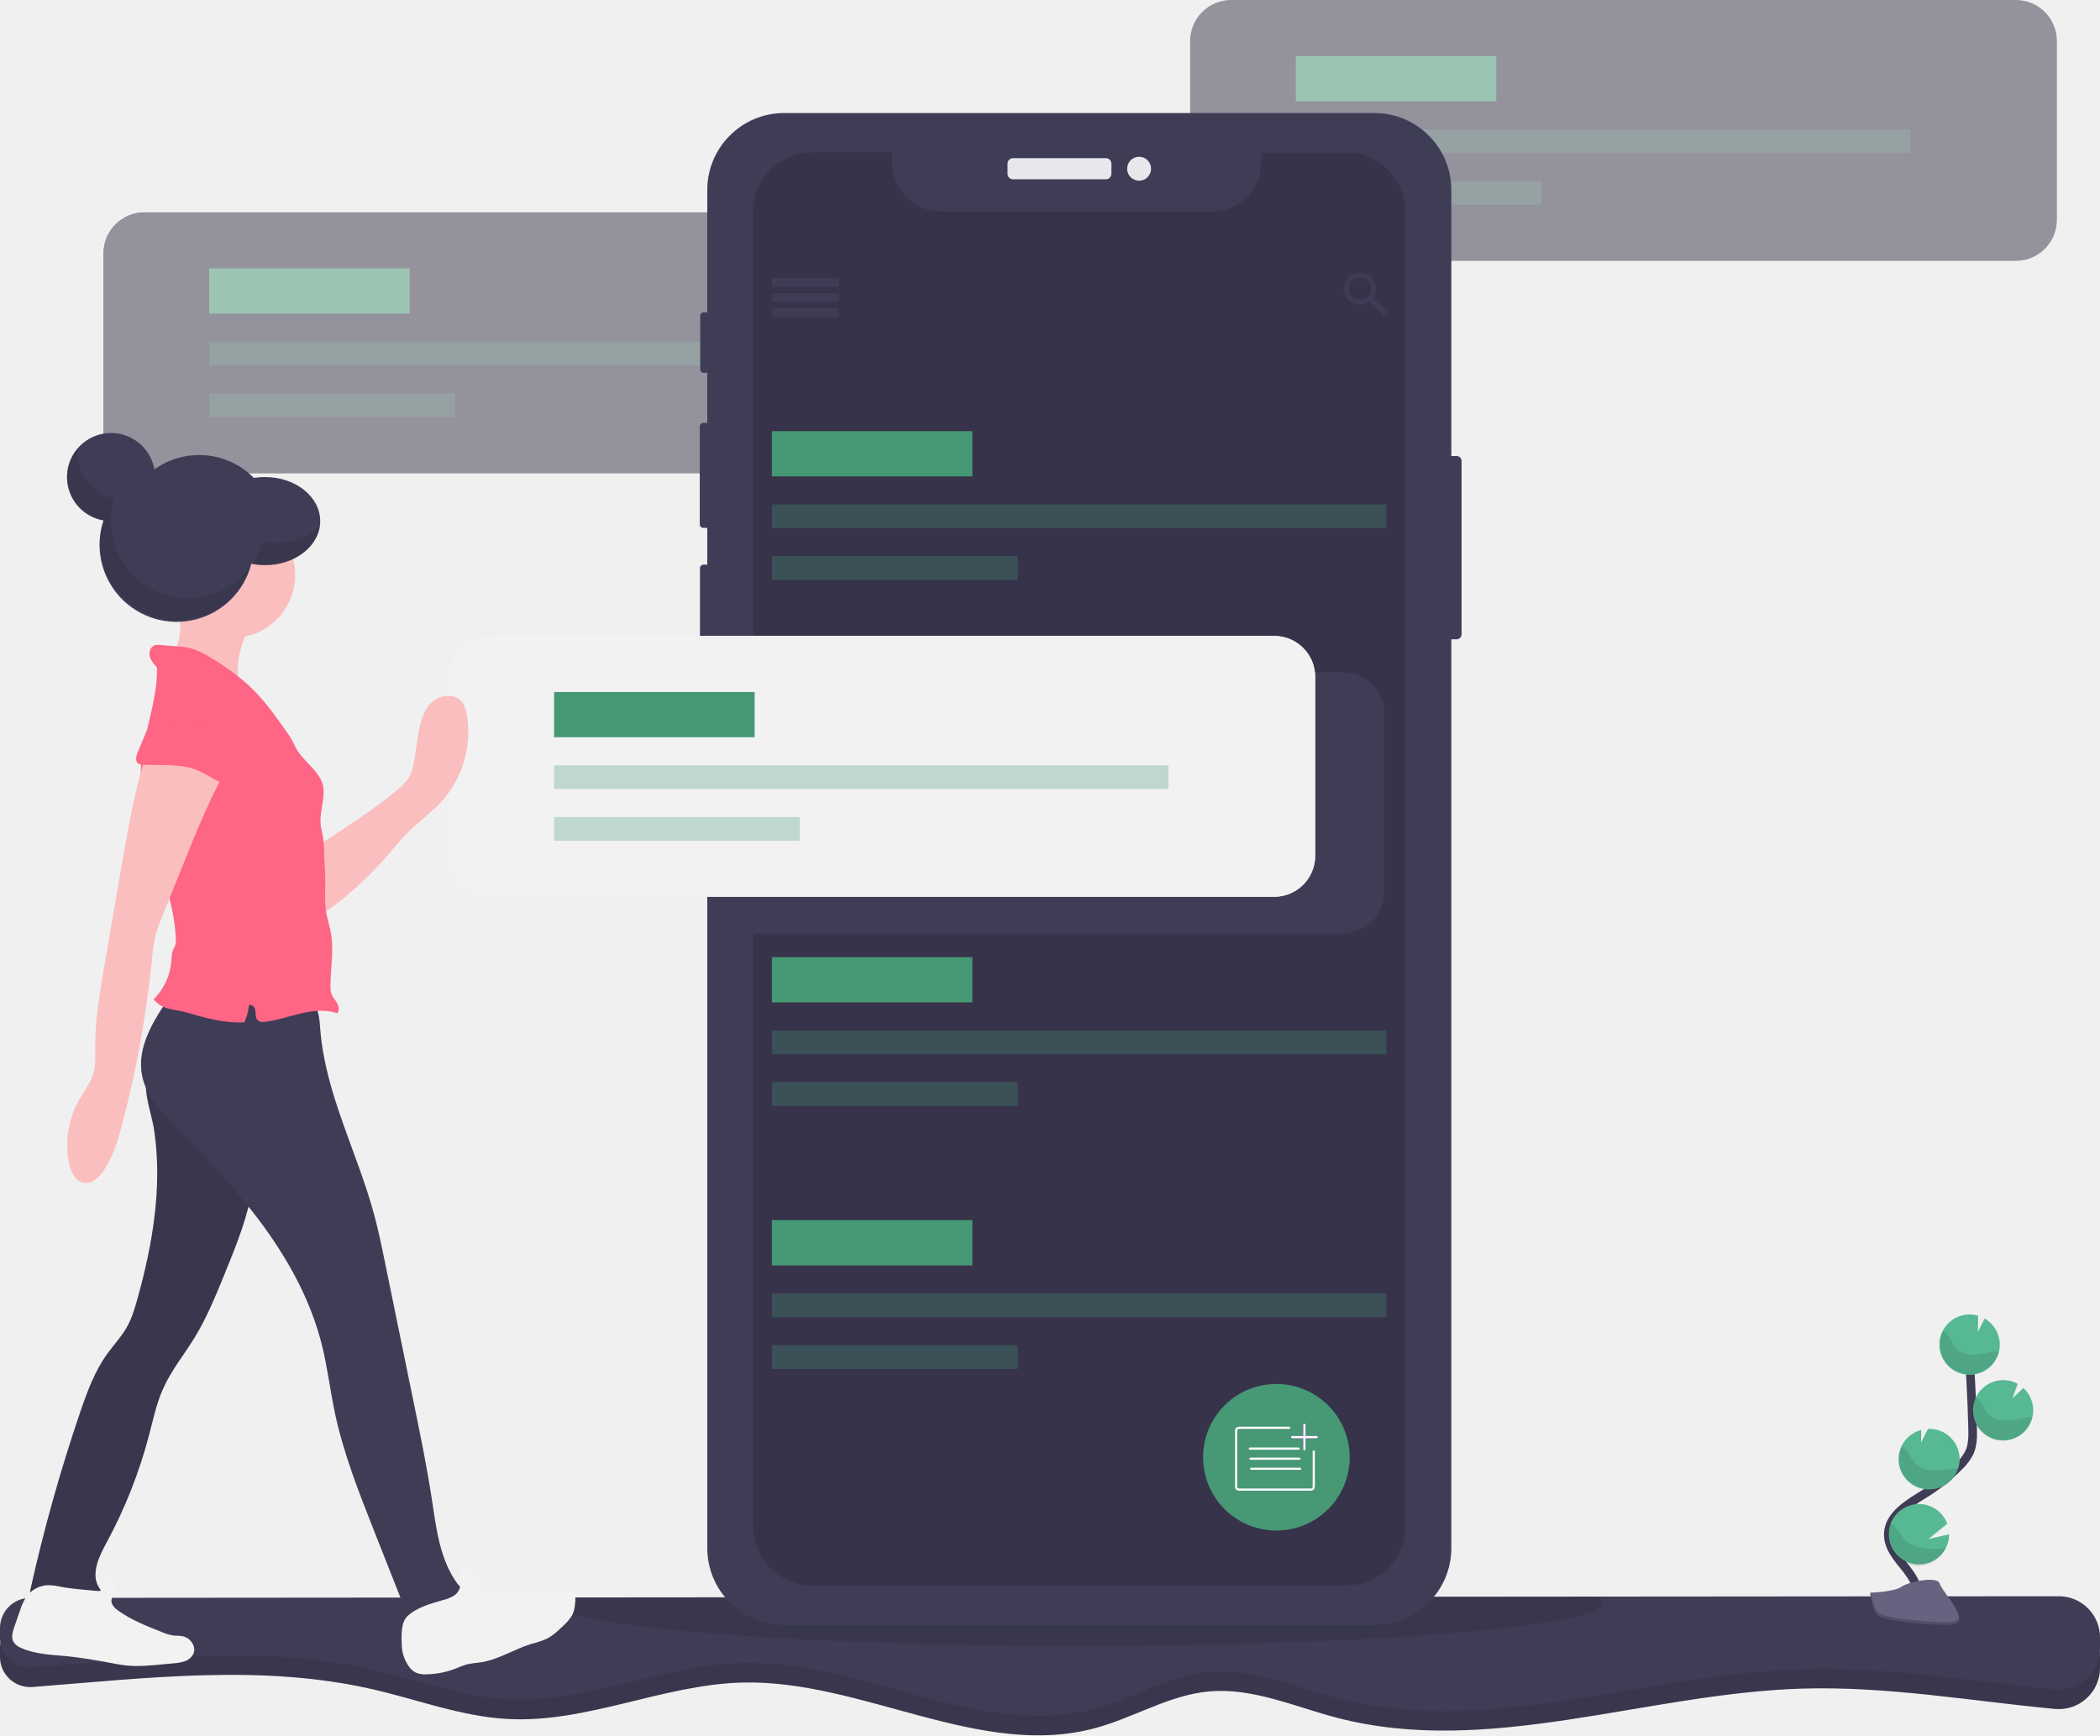
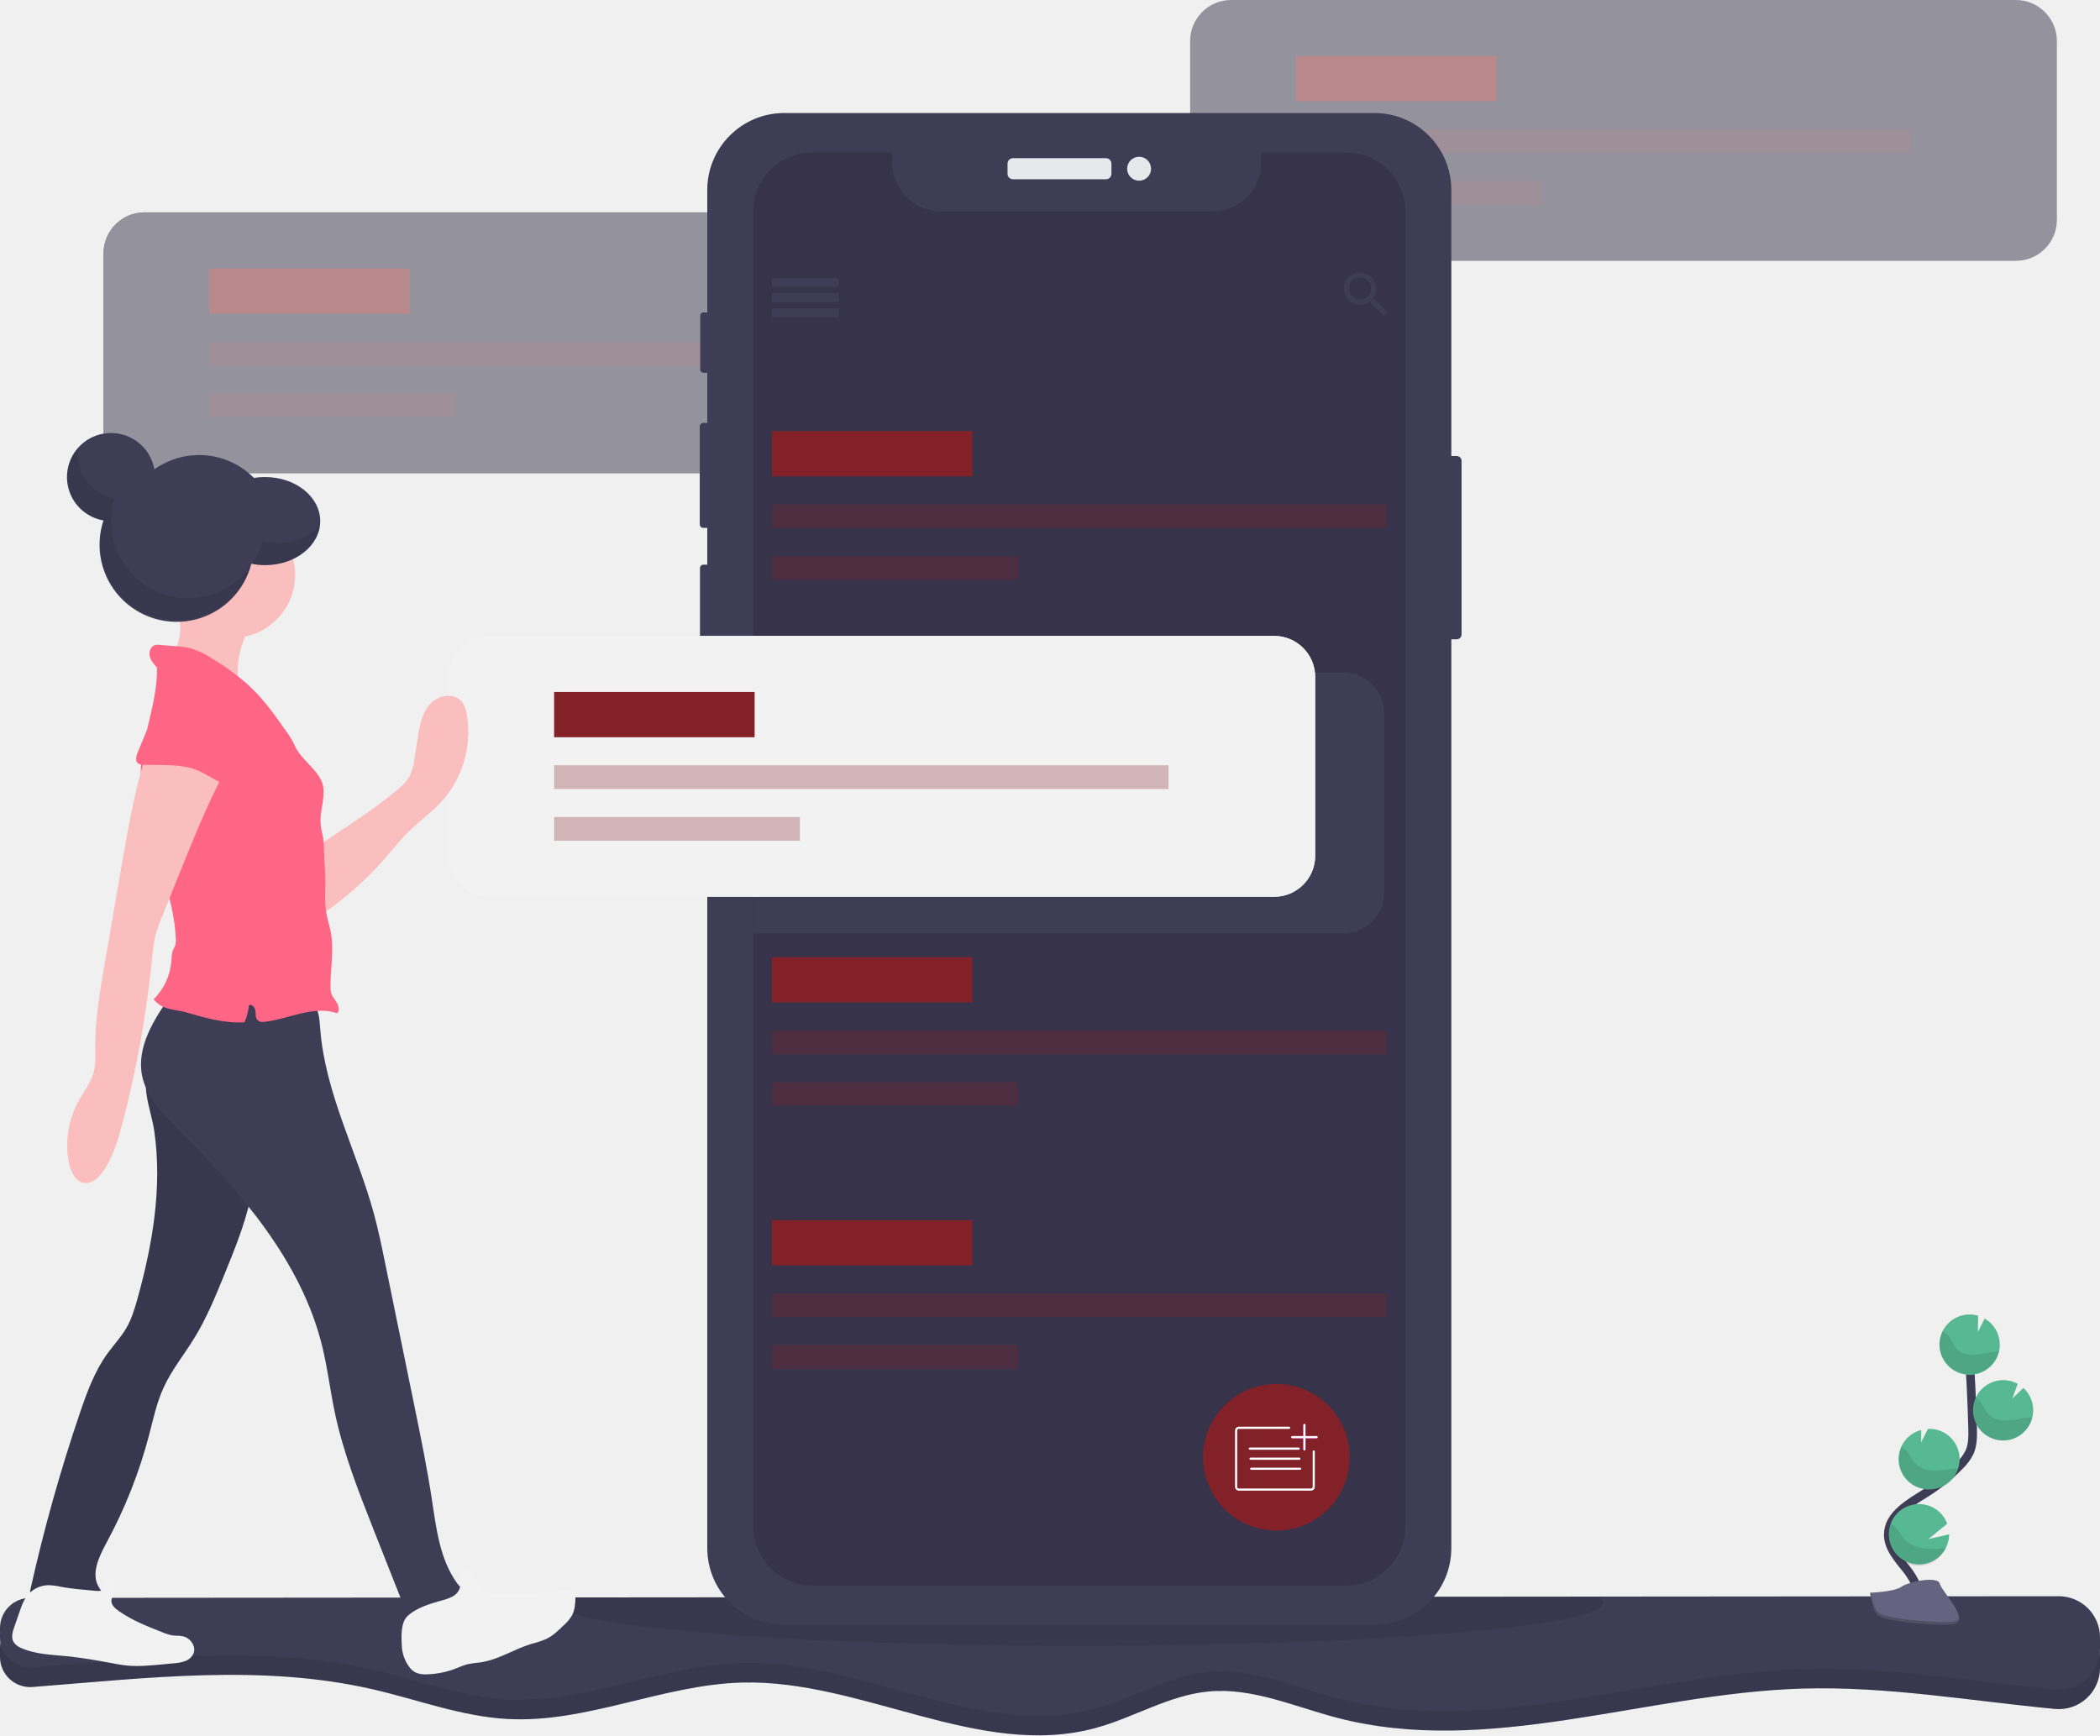
<svg xmlns="http://www.w3.org/2000/svg" id="ada6f7ae-8394-4767-8700-18704e9e9034" data-name="Layer 1" width="974" height="805.02" viewBox="0 0 974 805.02">
  <path d="M1087,816.24v5a19.11,19.11,0,0,1-20.91,19c-39.15-3.72-78.12-10.64-117.4-9.43-72.42,2.21-145.44,31.83-215.54,13.53-19.77-5.16-39.32-14.13-59.66-12.2-18.25,1.73-34.49,12.05-52.17,16.89C567.55,863.79,512.8,826.49,457.06,828c-36.74,1-71.92,18.89-108.62,16.9-21.27-1.14-41.53-8.92-62.28-13.71-51.66-11.94-104.86-5.27-158.09-1.13A14,14,0,0,1,113,816.13v-4.28a14,14,0,0,1,14-14l940.92-.76A19.11,19.11,0,0,1,1087,816.24Z" transform="translate(-113 -47.49)" fill="#3f3d56" />
  <path d="M1087,816.24v5a19.11,19.11,0,0,1-20.91,19c-39.15-3.72-78.12-10.64-117.4-9.43-72.42,2.21-145.44,31.83-215.54,13.53-19.77-5.16-39.32-14.13-59.66-12.2-18.25,1.73-34.49,12.05-52.17,16.89C567.55,863.79,512.8,826.49,457.06,828c-36.74,1-71.92,18.89-108.62,16.9-21.27-1.14-41.53-8.92-62.28-13.71-51.66-11.94-104.86-5.27-158.09-1.13A14,14,0,0,1,113,816.13v-4.28a14,14,0,0,1,14-14l940.92-.76A19.11,19.11,0,0,1,1087,816.24Z" transform="translate(-113 -47.49)" opacity="0.1" />
  <path d="M1087,807.1v5a20.39,20.39,0,0,1-.11,2.08,19.11,19.11,0,0,1-20.8,17c-39.15-3.73-78.12-10.65-117.4-9.44-72.42,2.22-145.44,31.84-215.54,13.53-19.77-5.16-39.32-14.13-59.66-12.2-18.25,1.73-34.49,12.05-52.17,16.9-53.77,14.72-108.52-22.58-164.26-21.08-36.74,1-71.92,18.89-108.62,16.91-21.27-1.15-41.53-8.92-62.28-13.72-51.65-11.93-104.86-5.26-158.09-1.12a14,14,0,0,1-14.86-11.5A13.7,13.7,0,0,1,113,807v-4.28a14,14,0,0,1,14-14l235.83-.19,481.81-.4,223.28-.18A19.11,19.11,0,0,1,1087,807.1Z" transform="translate(-113 -47.49)" fill="#3f3d56" />
  <path d="M856.59,791c0,2.21-4.36,4.33-12.4,6.32C812,805.27,721,811,613.59,811c-105.67,0-195.58-5.55-229-13.31-9-2.09-14-4.34-14-6.69,0-.82.6-1.63,1.78-2.43l481.81-.4C855.77,789.1,856.59,790,856.59,791Z" transform="translate(-113 -47.49)" opacity="0.1" />
  <g opacity="0.5">
    <rect x="552" width="402" height="121" rx="19.03" fill="#36334a" />
-     <rect x="601" y="26" width="93" height="21" fill="#479874" />
-     <rect x="601" y="60" width="285" height="11" fill="#479874" opacity="0.3" />
-     <rect x="601" y="84" width="114" height="11" fill="#479874" opacity="0.3" />
+     <rect x="601" y="26" width="93" height="21" fill="#822127" />
+     <rect x="601" y="60" width="285" height="11" fill="#822127" opacity="0.3" />
+     <rect x="601" y="84" width="114" height="11" fill="#822127" opacity="0.3" />
  </g>
  <g opacity="0.5">
    <rect x="48" y="98.51" width="402" height="121" rx="19.03" fill="#36334a" />
    <rect x="97" y="124.51" width="93" height="21" fill="#36334a" />
    <rect x="97" y="158.51" width="285" height="11" fill="#36334a" />
    <rect x="97" y="182.51" width="114" height="11" fill="#36334a" />
    <rect x="48" y="98.51" width="402" height="121" rx="19.03" fill="#36334a" />
-     <rect x="97" y="124.51" width="93" height="21" fill="#479874" />
-     <rect x="97" y="158.51" width="285" height="11" fill="#479874" opacity="0.3" />
-     <rect x="97" y="182.51" width="114" height="11" fill="#479874" opacity="0.3" />
+     <rect x="97" y="124.51" width="93" height="21" fill="#822127" />
+     <rect x="97" y="158.51" width="285" height="11" fill="#822127" opacity="0.3" />
+     <rect x="97" y="182.51" width="114" height="11" fill="#822127" opacity="0.3" />
  </g>
  <rect x="667.58" y="211.54" width="10.31" height="85.02" rx="2.29" fill="#3f3d56" />
  <rect x="324.76" y="144.93" width="5.79" height="27.99" rx="1.5" fill="#3f3d56" />
  <rect x="324.55" y="196.17" width="6.52" height="48.72" rx="1.69" fill="#3f3d56" />
  <rect x="324.65" y="261.94" width="6.21" height="49.14" rx="1.61" fill="#3f3d56" />
  <rect x="328.04" y="52.43" width="345.1" height="701.37" rx="35.69" fill="#3f3d56" />
  <rect x="467.3" y="73.38" width="48.19" height="9.79" rx="2.54" fill="#e6e8ec" />
  <circle cx="528.33" cy="78.27" r="5.55" fill="#e6e8ec" />
  <path d="M764.83,145.6v610A27.41,27.41,0,0,1,737.42,783H489.76a27.41,27.41,0,0,1-27.41-27.4v-610a27.41,27.41,0,0,1,27.41-27.41h37.06V123a22.58,22.58,0,0,0,22.57,22.57h126A22.57,22.57,0,0,0,697.91,123v-4.76h39.51A27.41,27.41,0,0,1,764.83,145.6Z" transform="translate(-113 -47.49)" fill="#36334a" />
  <rect x="358" y="129" width="31" height="4" fill="#3f3d56" />
  <rect x="358" y="136" width="31" height="4" fill="#3f3d56" />
  <rect x="358" y="143" width="31" height="4" fill="#3f3d56" />
  <rect x="358" y="129" width="31" height="4" fill="#3f3d56" />
  <rect x="358" y="136" width="31" height="4" fill="#3f3d56" />
  <rect x="358" y="143" width="31" height="4" fill="#3f3d56" />
  <path d="M750.66,186.49h-.91l-.35-.29a7.61,7.61,0,0,0,1.78-4.89,7.44,7.44,0,1,0-7.4,7.48,7.73,7.73,0,0,0,4.88-1.78l.34.29v.92l5.74,5.75,1.72-1.72Zm-6.88,0a5.18,5.18,0,1,1,5.16-5.18A5.15,5.15,0,0,1,743.78,186.49Z" transform="translate(-113 -47.49)" fill="#3f3d56" />
-   <rect x="358" y="200" width="93" height="21" fill="#479874" />
-   <rect x="358" y="234" width="285" height="11" fill="#479874" opacity="0.3" />
-   <rect x="358" y="258" width="114" height="11" fill="#479874" opacity="0.3" />
-   <rect x="358" y="444" width="93" height="21" fill="#479874" />
-   <rect x="358" y="478" width="285" height="11" fill="#479874" opacity="0.3" />
-   <rect x="358" y="502" width="114" height="11" fill="#479874" opacity="0.3" />
-   <rect x="358" y="566" width="93" height="21" fill="#479874" />
-   <rect x="358" y="600" width="285" height="11" fill="#479874" opacity="0.3" />
-   <rect x="358" y="624" width="114" height="11" fill="#479874" opacity="0.3" />
-   <circle cx="592" cy="676" r="34" fill="#479874" />
+   <rect x="358" y="200" width="93" height="21" fill="#822127" />
+   <rect x="358" y="234" width="285" height="11" fill="#822127" opacity="0.3" />
+   <rect x="358" y="258" width="114" height="11" fill="#822127" opacity="0.3" />
+   <rect x="358" y="444" width="93" height="21" fill="#822127" />
+   <rect x="358" y="478" width="285" height="11" fill="#822127" opacity="0.3" />
+   <rect x="358" y="502" width="114" height="11" fill="#822127" opacity="0.3" />
+   <rect x="358" y="566" width="93" height="21" fill="#822127" />
+   <rect x="358" y="600" width="285" height="11" fill="#822127" opacity="0.3" />
+   <rect x="358" y="624" width="114" height="11" fill="#822127" opacity="0.3" />
+   <circle cx="592" cy="676" r="34" fill="#822127" />
  <path d="M722.33,720.81v16.43a1.25,1.25,0,0,1-1.25,1.25h-33.5a1.25,1.25,0,0,1-1.25-1.25V711.07a1.25,1.25,0,0,1,1.25-1.25h23.31" transform="translate(-113 -47.49)" fill="none" stroke="#fff" stroke-linecap="round" stroke-miterlimit="10" />
  <line x1="579.67" y1="672" x2="602.33" y2="672" fill="none" stroke="#fff" stroke-linecap="round" stroke-miterlimit="10" />
  <line x1="580" y1="676.67" x2="602.67" y2="676.67" fill="none" stroke="#fff" stroke-linecap="round" stroke-miterlimit="10" />
  <line x1="580.33" y1="681.33" x2="603" y2="681.33" fill="none" stroke="#fff" stroke-linecap="round" stroke-miterlimit="10" />
  <line x1="605" y1="661" x2="605" y2="672.33" fill="none" stroke="#f0f" stroke-miterlimit="10" />
  <line x1="610.67" y1="666.67" x2="599.33" y2="666.67" fill="none" stroke="#f0f" stroke-miterlimit="10" />
  <line x1="605" y1="661" x2="605" y2="672.33" fill="none" stroke="#fff" stroke-linecap="round" stroke-miterlimit="10" />
  <line x1="610.67" y1="666.67" x2="599.33" y2="666.67" fill="none" stroke="#fff" stroke-linecap="round" stroke-miterlimit="10" />
  <path d="M1001.6,792.66c3-5.51-.4-12.27-4.29-17.18s-8.61-10-8.51-16.29c.15-9,9.7-14.31,17.33-19.09a84,84,0,0,0,15.56-12.51,22.8,22.8,0,0,0,4.78-6.4c1.58-3.52,1.54-7.52,1.44-11.37q-.51-19.26-1.91-38.49" transform="translate(-113 -47.49)" fill="none" stroke="#3f3d56" stroke-miterlimit="10" stroke-width="4" />
  <path d="M1040.51,670.63a14,14,0,0,0-7-11.5l-3.14,6.22.1-7.53a14.22,14.22,0,0,0-4.63-.56,14,14,0,1,0,14.68,13.37Z" transform="translate(-113 -47.49)" fill="#57b894" />
  <path d="M1015.48,765.62a14,14,0,1,1,.68-11.3l-8.77,7.13,9.65-2.23A14,14,0,0,1,1015.48,765.62Z" transform="translate(-113 -47.49)" fill="#57b894" />
  <path d="M1008.55,738.37a14,14,0,0,1-4.45-27.53l-.08,5.78,3.18-6.29h0a14,14,0,0,1,14.67,13.36,13.84,13.84,0,0,1-.6,4.79A14,14,0,0,1,1008.55,738.37Z" transform="translate(-113 -47.49)" fill="#57b894" />
  <path d="M1042.62,715.7a14,14,0,1,1,6.21-26.27l-2.48,6.8,5.1-4.9A14,14,0,0,1,1056,701a13.79,13.79,0,0,1-.35,3.87A14,14,0,0,1,1042.62,715.7Z" transform="translate(-113 -47.49)" fill="#57b894" />
  <path d="M1038.62,674.37c-3.24.35-6.39,1.36-9.64,1.56s-6.82-.57-8.88-3.1c-1.1-1.36-1.66-3.08-2.59-4.57a10,10,0,0,0-3.54-3.33,14,14,0,1,0,26.24,9.32Q1039.42,674.28,1038.62,674.37Z" transform="translate(-113 -47.49)" opacity="0.1" />
  <path d="M1042.62,715.7a14,14,0,0,1-13.35-20,10.37,10.37,0,0,1,2.82,2.82c1,1.51,1.61,3.26,2.78,4.64,2.19,2.57,5.92,3.41,9.31,3.26s6.66-1.12,10-1.43c.47,0,.94-.07,1.42-.08A14,14,0,0,1,1042.62,715.7Z" transform="translate(-113 -47.49)" opacity="0.1" />
  <path d="M1008.55,738.37a14,14,0,0,1-13.46-19.76,11.48,11.48,0,0,1,3,2.85c1.09,1.54,1.77,3.32,3.05,4.74,2.37,2.63,6.35,3.56,9.93,3.48s6.83-.93,10.28-1.2A14,14,0,0,1,1008.55,738.37Z" transform="translate(-113 -47.49)" opacity="0.1" />
  <path d="M1015.48,765.62a14,14,0,0,1-25.59-11.45,13.84,13.84,0,0,1,3.08,2.75c1.34,1.62,2.22,3.47,3.76,5,2.87,2.82,7.5,4,11.63,4.09A60,60,0,0,0,1015.48,765.62Z" transform="translate(-113 -47.49)" opacity="0.1" />
  <path d="M980.43,786.31s11.08-.34,14.42-2.72,17-5.21,17.86-1.4,16.65,19,4.15,19.06-29.06-1.94-32.4-4S980.43,786.31,980.43,786.31Z" transform="translate(-113 -47.49)" fill="#656380" />
  <path d="M1017.08,799.93c-12.51.1-29.06-1.95-32.39-4-2.54-1.55-3.55-7.09-3.89-9.65h-.37s.7,8.94,4,11,19.89,4.07,32.4,4c3.61,0,4.85-1.31,4.78-3.21C1021.14,799.19,1019.77,799.9,1017.08,799.93Z" transform="translate(-113 -47.49)" opacity="0.2" />
  <path d="M755,378.52v82.94a19,19,0,0,1-19,19H462.35v-121H736A19,19,0,0,1,755,378.52Z" transform="translate(-113 -47.49)" fill="#3f3d56" />
  <rect x="208" y="295" width="402" height="121" rx="19.03" fill="#f2f2f2" />
  <rect x="208" y="295" width="402" height="121" rx="19.03" fill="#f2f2f2" />
-   <rect x="257" y="321" width="93" height="21" fill="#479874" />
-   <rect x="257" y="355" width="285" height="11" fill="#479874" opacity="0.3" />
-   <rect x="257" y="379" width="114" height="11" fill="#479874" opacity="0.3" />
+   <rect x="257" y="321" width="93" height="21" fill="#822127" />
+   <rect x="257" y="355" width="285" height="11" fill="#822127" opacity="0.3" />
+   <rect x="257" y="379" width="114" height="11" fill="#822127" opacity="0.3" />
  <circle cx="92.34" cy="246.84" r="35.75" fill="#3f3d56" />
  <path d="M184.6,572.43c3.69,25.89-.81,52.29-7.82,77.48-1.31,4.69-2.72,9.42-5.17,13.63s-5.86,7.83-8.74,11.79c-6,8.26-9.52,18-12.81,27.64a779.65,779.65,0,0,0-22.82,81.32,5.57,5.57,0,0,0,0,3.47c.87,2,3.51,2.26,5.68,2.25l28.06-.15c1-1.92-.85-4-2-5.84-4-6.22-.16-14.3,3.37-20.81a223.74,223.74,0,0,0,19.78-50c1.92-7.33,3.48-14.82,6.6-21.73,3.77-8.38,9.68-15.59,14.48-23.43,5.58-9.11,9.65-19,13.69-28.93,5.64-13.78,11.33-27.73,13.55-42.45,2.09-13.82,1.06-27.9-.3-41.81a2.64,2.64,0,0,0-3.06-3l-37.65-1.94c-7.76-.4-9.6-2.1-8.42,5.52C181.84,561.13,183.78,566.67,184.6,572.43Z" transform="translate(-113 -47.49)" fill="#3f3d56" />
  <path d="M184.6,572.43c3.69,25.89-.81,52.29-7.82,77.48-1.31,4.69-2.72,9.42-5.17,13.63s-5.86,7.83-8.74,11.79c-6,8.26-9.52,18-12.81,27.64a779.65,779.65,0,0,0-22.82,81.32,5.57,5.57,0,0,0,0,3.47c.87,2,3.51,2.26,5.68,2.25l28.06-.15c1-1.92-.85-4-2-5.84-4-6.22-.16-14.3,3.37-20.81a223.74,223.74,0,0,0,19.78-50c1.92-7.33,3.48-14.82,6.6-21.73,3.77-8.38,9.68-15.59,14.48-23.43,5.58-9.11,9.65-19,13.69-28.93,5.64-13.78,11.33-27.73,13.55-42.45,2.09-13.82,1.06-27.9-.3-41.81a2.64,2.64,0,0,0-3.06-3l-37.65-1.94c-7.76-.4-9.6-2.1-8.42,5.52C181.84,561.13,183.78,566.67,184.6,572.43Z" transform="translate(-113 -47.49)" opacity="0.1" />
  <path d="M192,509.48c-7.65,11-15.67,23.66-13.13,36.83,1.93,10,9.55,17.75,16.74,25,28.74,28.86,57,60.92,66.78,100.47,2.52,10.22,3.74,20.71,5.91,31,3.94,18.7,11,36.58,18,54.35l18.72,47.38a28.36,28.36,0,0,0,27.1-18c-2.46-.19-5.67-2.57-7.11-4.57-8-11.07-9.64-25.31-11.69-38.81-2.27-14.92-5.3-29.72-8.34-44.51L291.58,633.2c-1.55-7.55-3.1-15.11-5.12-22.54-7.82-28.83-22.64-56-24.93-85.81-.34-4.38-.55-9.19-3.52-12.44-3.12-3.43-8.24-4-12.87-4.27C226.41,506.9,210.25,505.07,192,509.48Z" transform="translate(-113 -47.49)" fill="#3f3d56" />
  <path d="M141.47,783.62a29.86,29.86,0,0,0-6.22-.8,12.92,12.92,0,0,0-10.16,5.55,25.25,25.25,0,0,0-2.73,6l-2.71,7.78c-.8,2.28-1.58,4.91-.39,7A7.42,7.42,0,0,0,122.9,812c6.56,2.92,13.95,3.08,21.1,3.78,6.94.68,13.82,1.9,20.67,3.19,2.36.44,4.71.89,7.1,1.13,5.34.54,10.72,0,16.06-.48l5.51-.53a19.84,19.84,0,0,0,5.42-1,6.83,6.83,0,0,0,4-3.59c1.36-3.37-1.56-7.36-5.13-8-1.45-.29-2.95-.16-4.42-.35a20.88,20.88,0,0,1-4.84-1.45c-7.05-2.77-14.17-5.57-20.37-9.93-1.72-1.21-3.52-2.9-3.33-5a10.19,10.19,0,0,1,.89-2.59,9.46,9.46,0,0,0,.08-6.69c-.34-.92-1-1.89-1.93-2-2.64-.32-2.32,3.53-2.71,5-.53,2-1.49,2.18-3.37,2C152.23,784.91,146.83,784.64,141.47,783.62Z" transform="translate(-113 -47.49)" fill="#f2f2f2" />
  <path d="M299.34,810.45a17.65,17.65,0,0,0,3.82,10.75,8.36,8.36,0,0,0,2.72,2.19,10.92,10.92,0,0,0,4.95.79,40.05,40.05,0,0,0,13.89-2.81,39.7,39.7,0,0,1,4.8-1.81,53.88,53.88,0,0,1,6.24-.9c8.27-1.19,15.53-6.07,23.52-8.54a49.45,49.45,0,0,0,7-2.3c3.16-1.49,5.72-4,8.23-6.43a19.89,19.89,0,0,0,3.78-4.52c1.47-2.74,1.56-6,1.62-9.1a2.59,2.59,0,0,0-.24-1.41,2.1,2.1,0,0,0-.9-.71c-2.43-1.2-5.31-.6-8-.13-9.72,1.73-19.67,1.41-29.54,1.09a4.29,4.29,0,0,1-4.54-2.59l-3.75-6c-1.07-1.72-2.77-3.69-4.71-3.1-1.55.47-2.18,2.37-2.12,4s.56,3.25.25,4.84a6.61,6.61,0,0,1-3.2,4.16,20.44,20.44,0,0,1-5,1.92c-5.52,1.56-11.94,3.33-16.21,7.39C298.86,800.15,299.15,806.6,299.34,810.45Z" transform="translate(-113 -47.49)" fill="#f2f2f2" />
  <path d="M297.4,413.75a23.17,23.17,0,0,0,5.46-5.94,24.21,24.21,0,0,0,2.33-8.21l1.57-9.92c.87-5.47,1.89-11.26,5.54-15.43s10.92-5.66,14.63-1.54c1.62,1.79,2.26,4.25,2.66,6.64a48.34,48.34,0,0,1-11.82,40c-4.49,4.92-10,8.83-14.75,13.48-4.14,4-7.73,8.59-11.55,12.94A159.42,159.42,0,0,1,260,473.27c.14-7.44,1.09-15.42,0-22.81-.81-5.34-3-8.22,2.17-11.71C274.17,430.59,286.28,423.21,297.4,413.75Z" transform="translate(-113 -47.49)" fill="#fbbebe" />
  <path d="M196.56,340.57c-.39,5.32-2.6,10.76-7,13.83q18.69,6.54,36.87,14.42c-2.34-2.25-3.05-5.7-3.16-8.94-.31-8.47,2.62-16.8,6.9-24.1a5.85,5.85,0,0,0,1.13-3.18c-.14-2.36-2.94-3.45-5.24-4a128.86,128.86,0,0,0-23.92-3.47c-3.45-.11-7.54-1.2-6.76,3.19C196.12,332.42,196.87,336.42,196.56,340.57Z" transform="translate(-113 -47.49)" fill="#fbbebe" />
  <circle cx="107.66" cy="266.7" r="29.23" fill="#fbbebe" />
  <path d="M249.6,393.14a35.36,35.36,0,0,0-3.71-6.22c-5.3-7.61-10.74-15.21-17.54-21.51a109.19,109.19,0,0,0-16.65-12.23,37.79,37.79,0,0,0-10.42-5,40.77,40.77,0,0,0-6.69-.91l-7.59-.62a6.21,6.21,0,0,0-2,.06c-2.06.52-3,3.08-2.56,5.15s2,3.75,3.38,5.32c.34,15.49-6.55,30.77-7.48,46.24-1.63,27,14.88,52.21,16.2,79.28a8.55,8.55,0,0,1-.38,3.63c-.22.56-.55,1.07-.8,1.62-.78,1.7-.75,3.63-.89,5.5a27.94,27.94,0,0,1-8.23,17.62,12.23,12.23,0,0,0,4.64,3.54c3.19,1.39,7,1.51,10.39,2.48,8.84,2.58,17.9,5.18,27.09,4.63a23.9,23.9,0,0,0,2.09-7.87c1.3-.81,2.8.92,3,2.44s-.09,3.29,1,4.39,2.47.93,3.8.76c5.61-.71,11-2.6,16.5-3.87s11.38-1.88,16.73-.06c1.08-1.37.62-3.4-.26-4.9s-2.13-2.82-2.63-4.49a10.08,10.08,0,0,1-.32-2.95c0-8.55,1.76-17.19.09-25.58-.49-2.46-1.27-4.86-1.77-7.33-1-4.79-.85-9.73-.72-14.62s-.46-10.18-.56-15.14a48.29,48.29,0,0,0-.4-6.13c-.34-2.13-1-4.21-1.18-6.36-.54-5.46,1.66-10.88,1.33-16.36C262.51,405.33,252.84,400.81,249.6,393.14Z" transform="translate(-113 -47.49)" fill="#ff6584" />
  <path d="M183.63,389.22c-7.08,18.78-10.54,38.7-14,58.48l-8,46.46c-2.27,13.13-4.55,26.34-4.46,39.66,0,3.74.24,7.55-.74,11.16-1.28,4.74-4.46,8.69-6.87,13a42.78,42.78,0,0,0-4.6,28.93c.82,4.15,3.06,8.86,7.27,9.34,3.46.38,6.45-2.37,8.47-5.21,4.64-6.51,6.94-14.37,9-22.11a500.11,500.11,0,0,0,13.87-77.09,75.06,75.06,0,0,1,1.39-9.8,69.54,69.54,0,0,1,3.38-9.76q4.59-11.38,9.19-22.76c7.07-17.53,14.18-35.14,23.89-51.36-9.6-2.76-19.59-6-29.19-8.73C189.46,388.61,186.49,389.1,183.63,389.22Z" transform="translate(-113 -47.49)" fill="#fbbebe" />
  <path d="M200.27,403.46c-6.72-1.45-13.67-1-20.53-1.17a4.43,4.43,0,0,1-2.76-.72c-1.39-1.19-.8-3.42-.1-5.11l3.32-8a11.64,11.64,0,0,1,2.66-4.42c1.69-1.5,4.07-1.87,6.31-2.14,7.29-.84,14.79-1.12,21.86.85s13.72,6.45,16.88,13.08c1.32,2.76,1.93,6.24.18,8.75-2.6,3.73-8.43,7.9-12.78,5.86C210.1,408,206.11,404.73,200.27,403.46Z" transform="translate(-113 -47.49)" fill="#ff6584" />
  <path d="M236,268.79a29.52,29.52,0,0,0-16.28,4.69,35.75,35.75,0,0,0-35.1-8.22A20.43,20.43,0,1,0,161,288.91,35.75,35.75,0,1,0,229.57,309a32,32,0,0,0,6.41.65c14.1,0,25.54-9.15,25.54-20.43S250.08,268.79,236,268.79Z" transform="translate(-113 -47.49)" fill="#3f3d56" />
  <path d="M241.09,299.43a31.1,31.1,0,0,1-6.41-.65A35.57,35.57,0,0,1,230,309.07a32.11,32.11,0,0,0,6,.58c13.18,0,24-8,25.39-18.24C256.7,296.29,249.35,299.43,241.09,299.43Z" transform="translate(-113 -47.49)" opacity="0.1" />
  <path d="M200.23,325a35.8,35.8,0,0,1-34.18-46.28,20.43,20.43,0,0,1-16.89-20.12,20.09,20.09,0,0,1,.33-3.66,20.43,20.43,0,0,0,11.46,34,35.75,35.75,0,0,0,68.29,21.18A35.68,35.68,0,0,1,200.23,325Z" transform="translate(-113 -47.49)" opacity="0.1" />
</svg>
